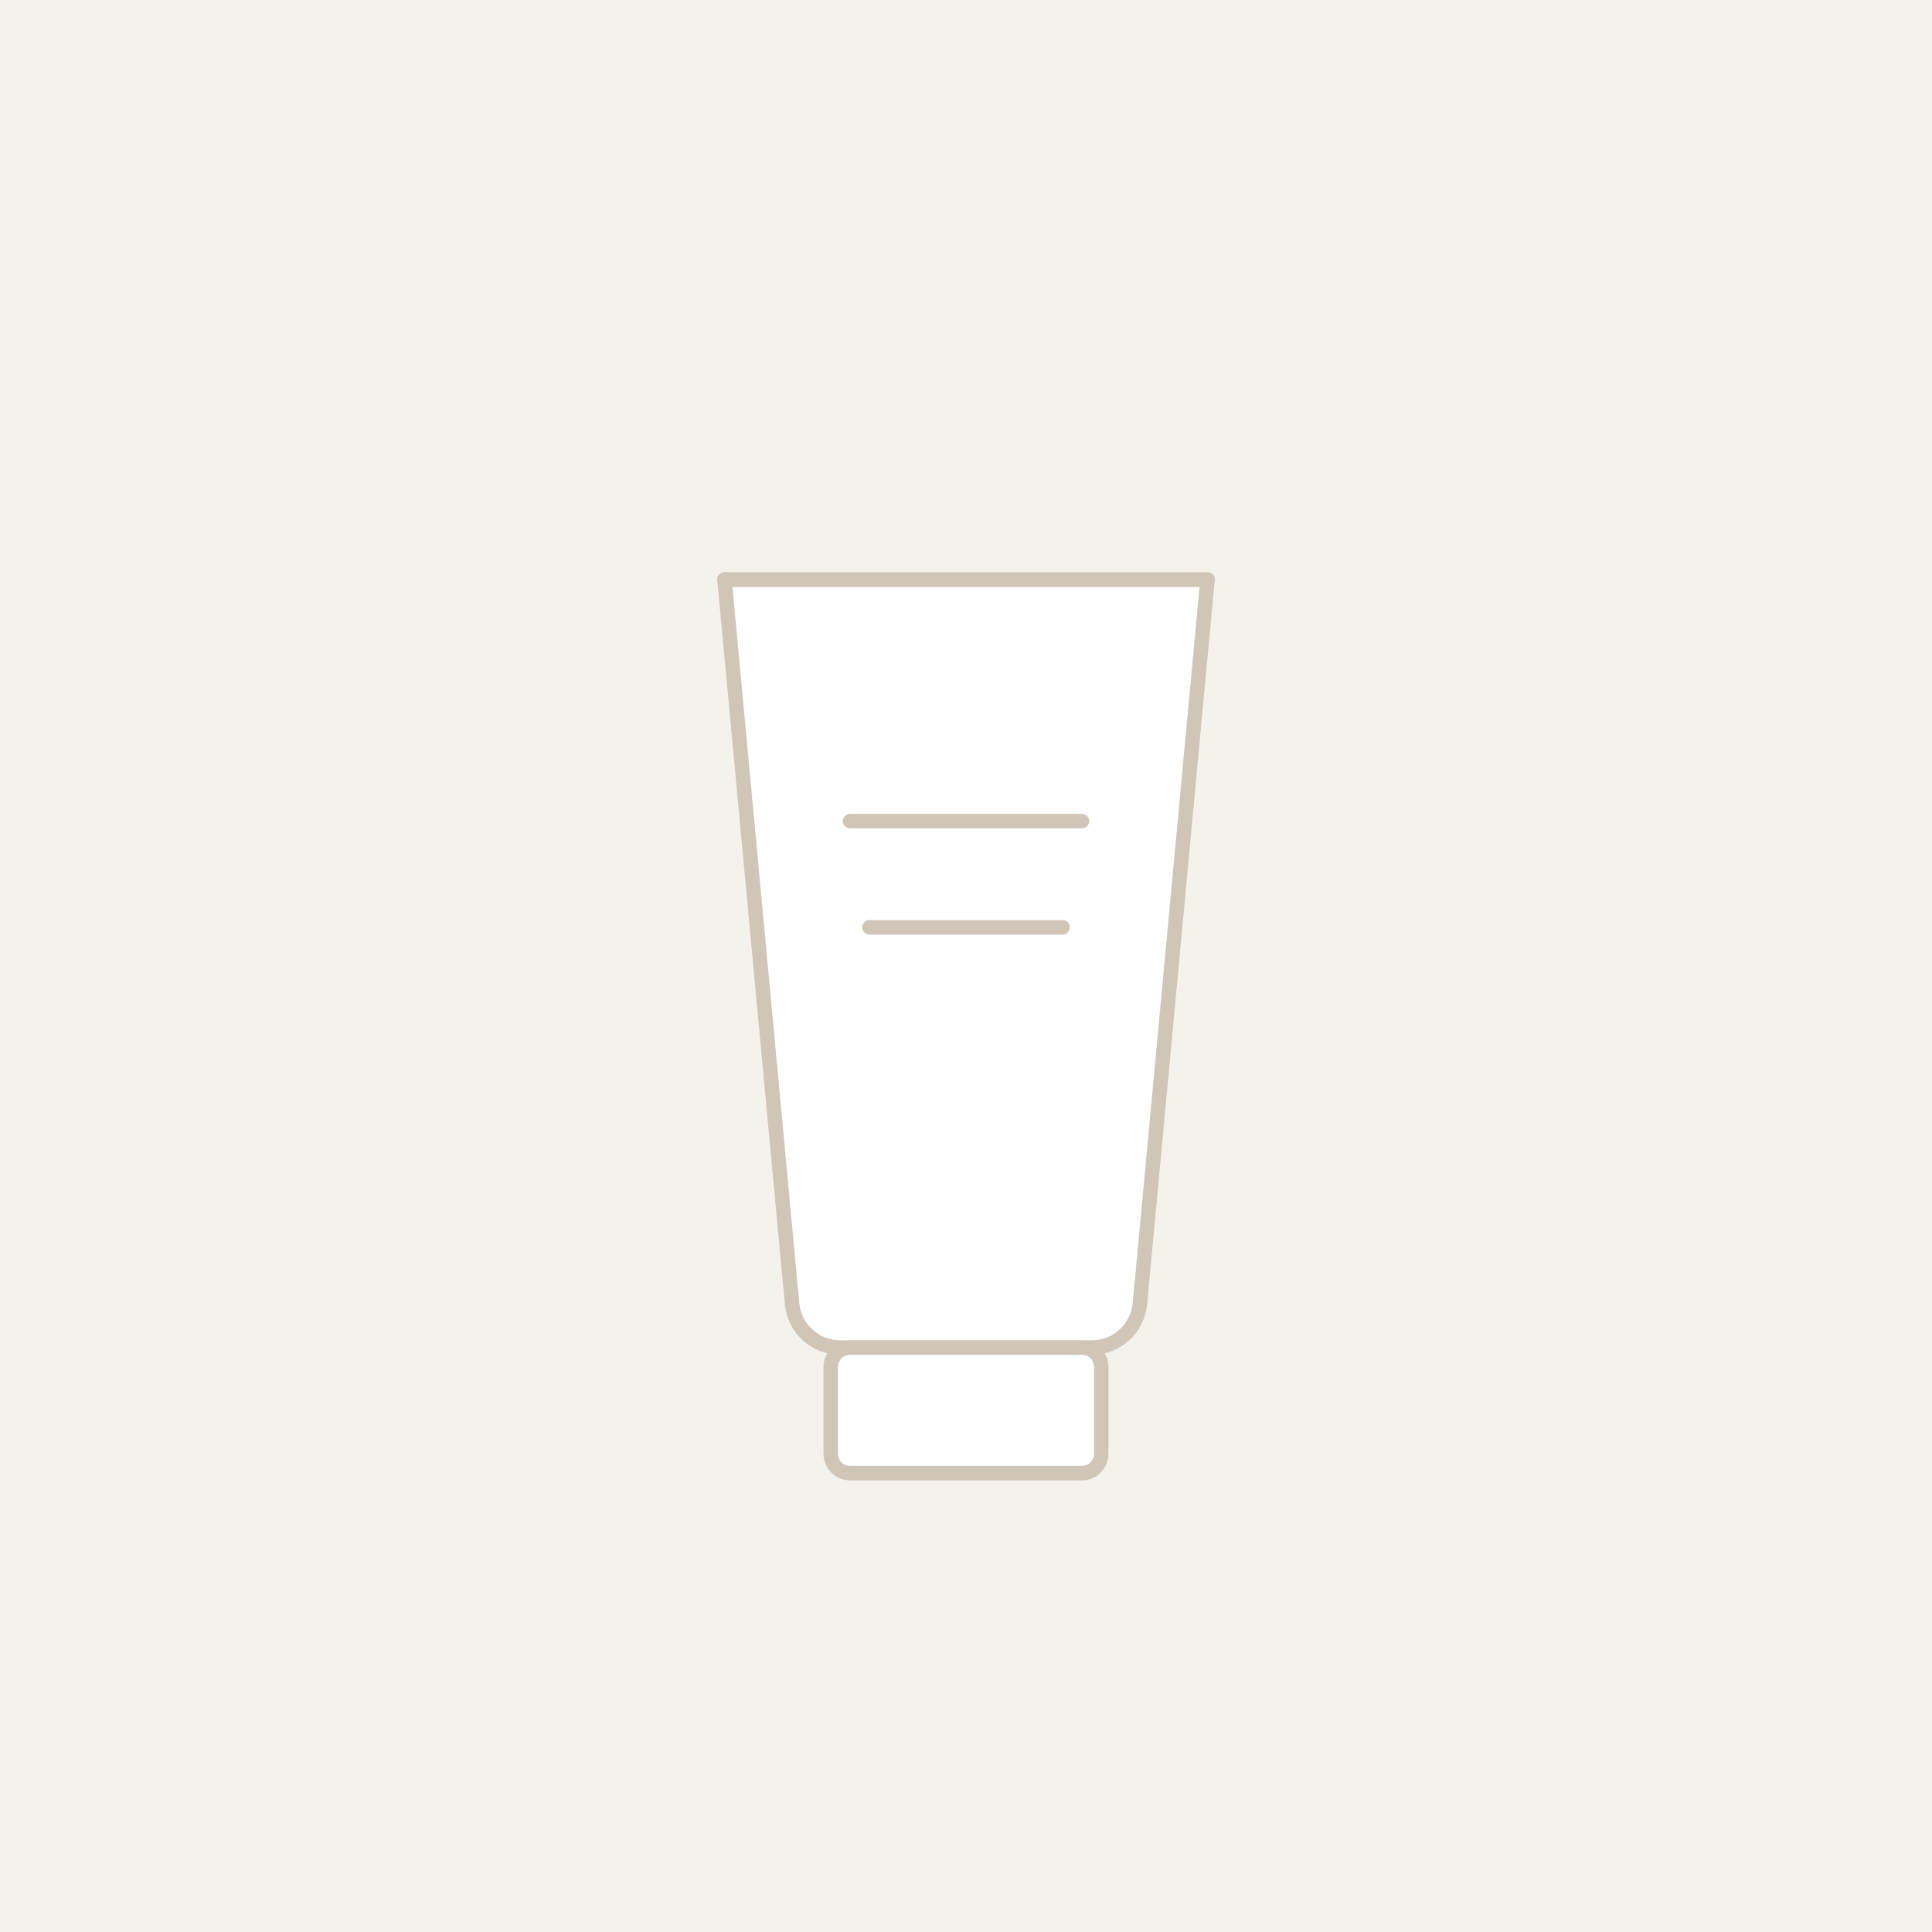
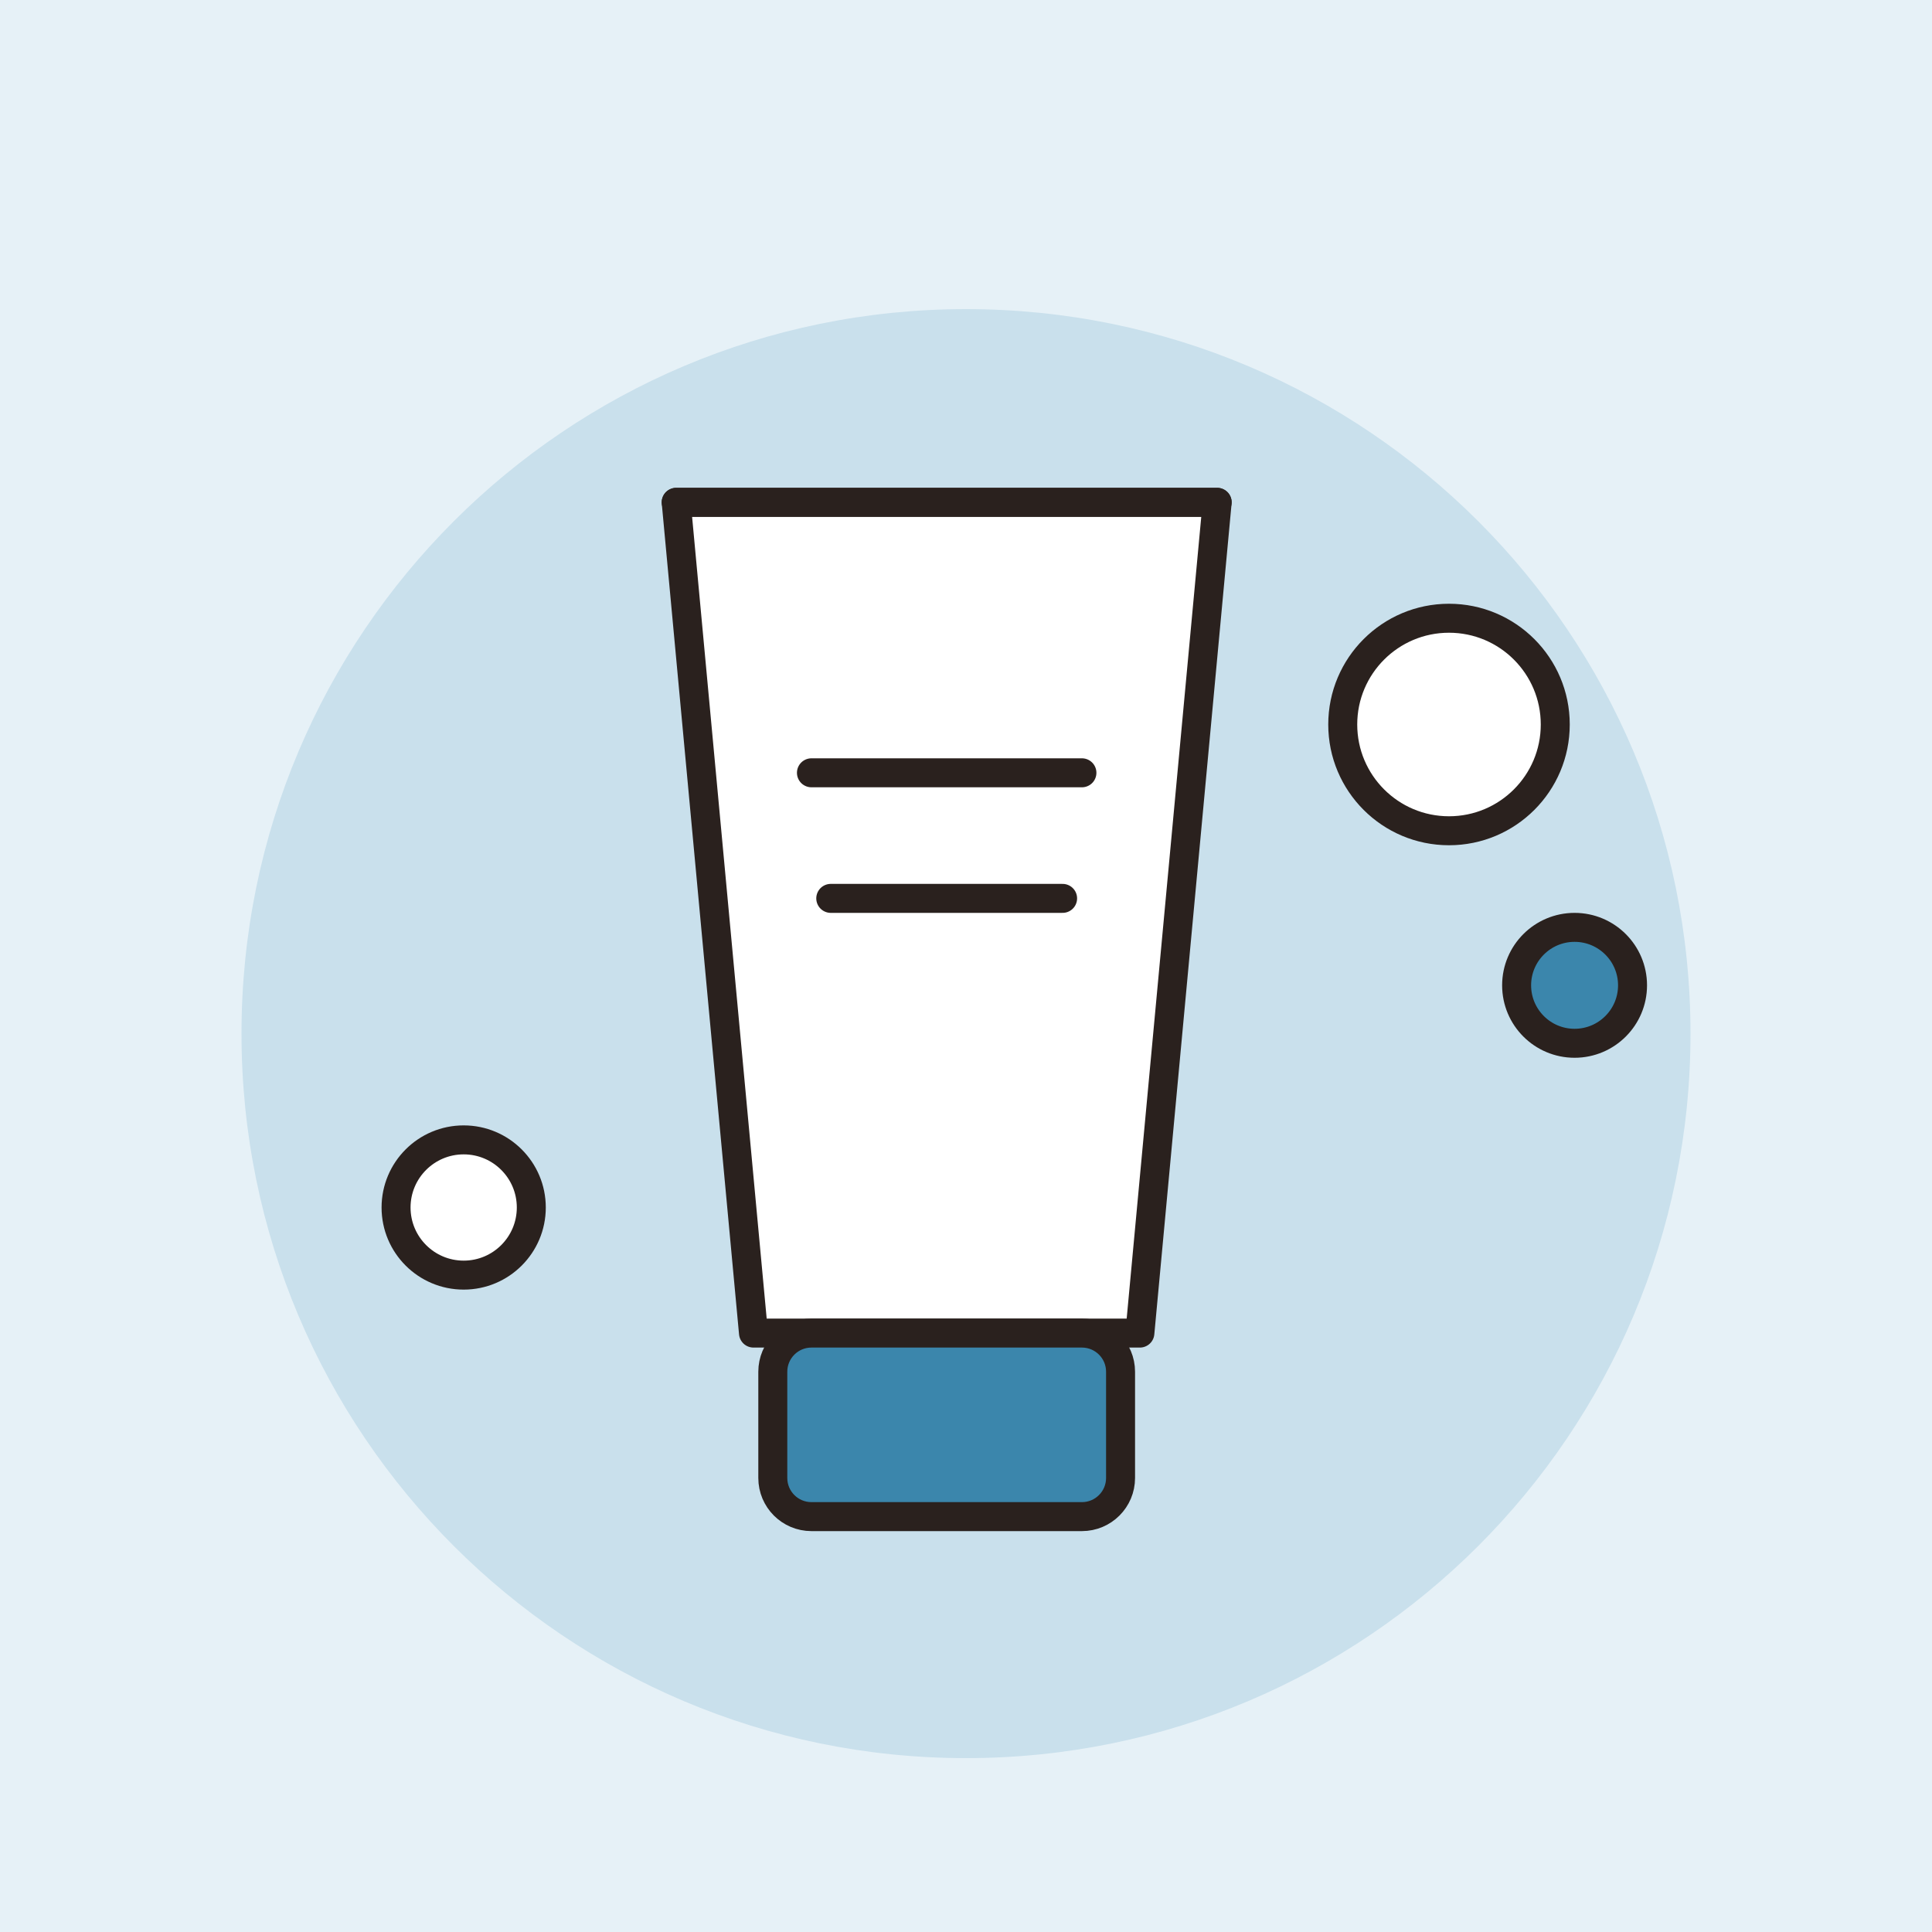
<svg xmlns="http://www.w3.org/2000/svg" viewBox="0 0 400 400" role="img" aria-label="Imagem ilustrativa">
-   <rect width="400" height="400" fill="#F5F2EC" />
-   <path d="M150 120h100l-14 150a10 10 0 0 1-10 9h-52a10 10 0 0 1-10-9z" fill="#FFFFFF" stroke="#CFC6B8" stroke-width="3" stroke-linejoin="round" stroke-linecap="round" />
-   <rect x="172" y="279" width="56" height="26" rx="4" fill="#FFFFFF" stroke="#CFC6B8" stroke-width="3" stroke-linejoin="round" stroke-linecap="round" />
-   <path d="M150 120h100" fill="none" stroke="#CFC6B8" stroke-width="3" stroke-linecap="round" />
-   <path d="M176 170h48M180 192h40" fill="none" stroke="#CFC6B8" stroke-width="3" stroke-linecap="round" />
+   <rect width="400" height="400" fill="#E6F1F7" />
+   <circle cx="200" cy="214" r="150" fill="#C9E0EC" />
+   <path d="M140 104h112l-16 172h-80z" fill="#FFFFFF" stroke="#2A211E" stroke-width="6" stroke-linejoin="round" stroke-linecap="round" />
+   <rect x="160" y="276" width="72" height="38" rx="8" fill="#3B86AC" stroke="#2A211E" stroke-width="6" stroke-linejoin="round" stroke-linecap="round" />
+   <path d="M140 104h112" fill="none" stroke="#2A211E" stroke-width="6" stroke-linecap="round" stroke-linejoin="round" />
+   <path d="M168 160h56M172 186h48" fill="none" stroke="#2A211E" stroke-width="6" stroke-linecap="round" stroke-linejoin="round" />
+   <circle cx="300" cy="150" r="22" fill="#FFFFFF" stroke="#2A211E" stroke-width="6" stroke-linejoin="round" stroke-linecap="round" />
+   <circle cx="326" cy="204" r="12" fill="#3B86AC" stroke="#2A211E" stroke-width="6" stroke-linejoin="round" stroke-linecap="round" />
+   <circle cx="96" cy="250" r="14" fill="#FFFFFF" stroke="#2A211E" stroke-width="6" stroke-linejoin="round" stroke-linecap="round" />
</svg>
